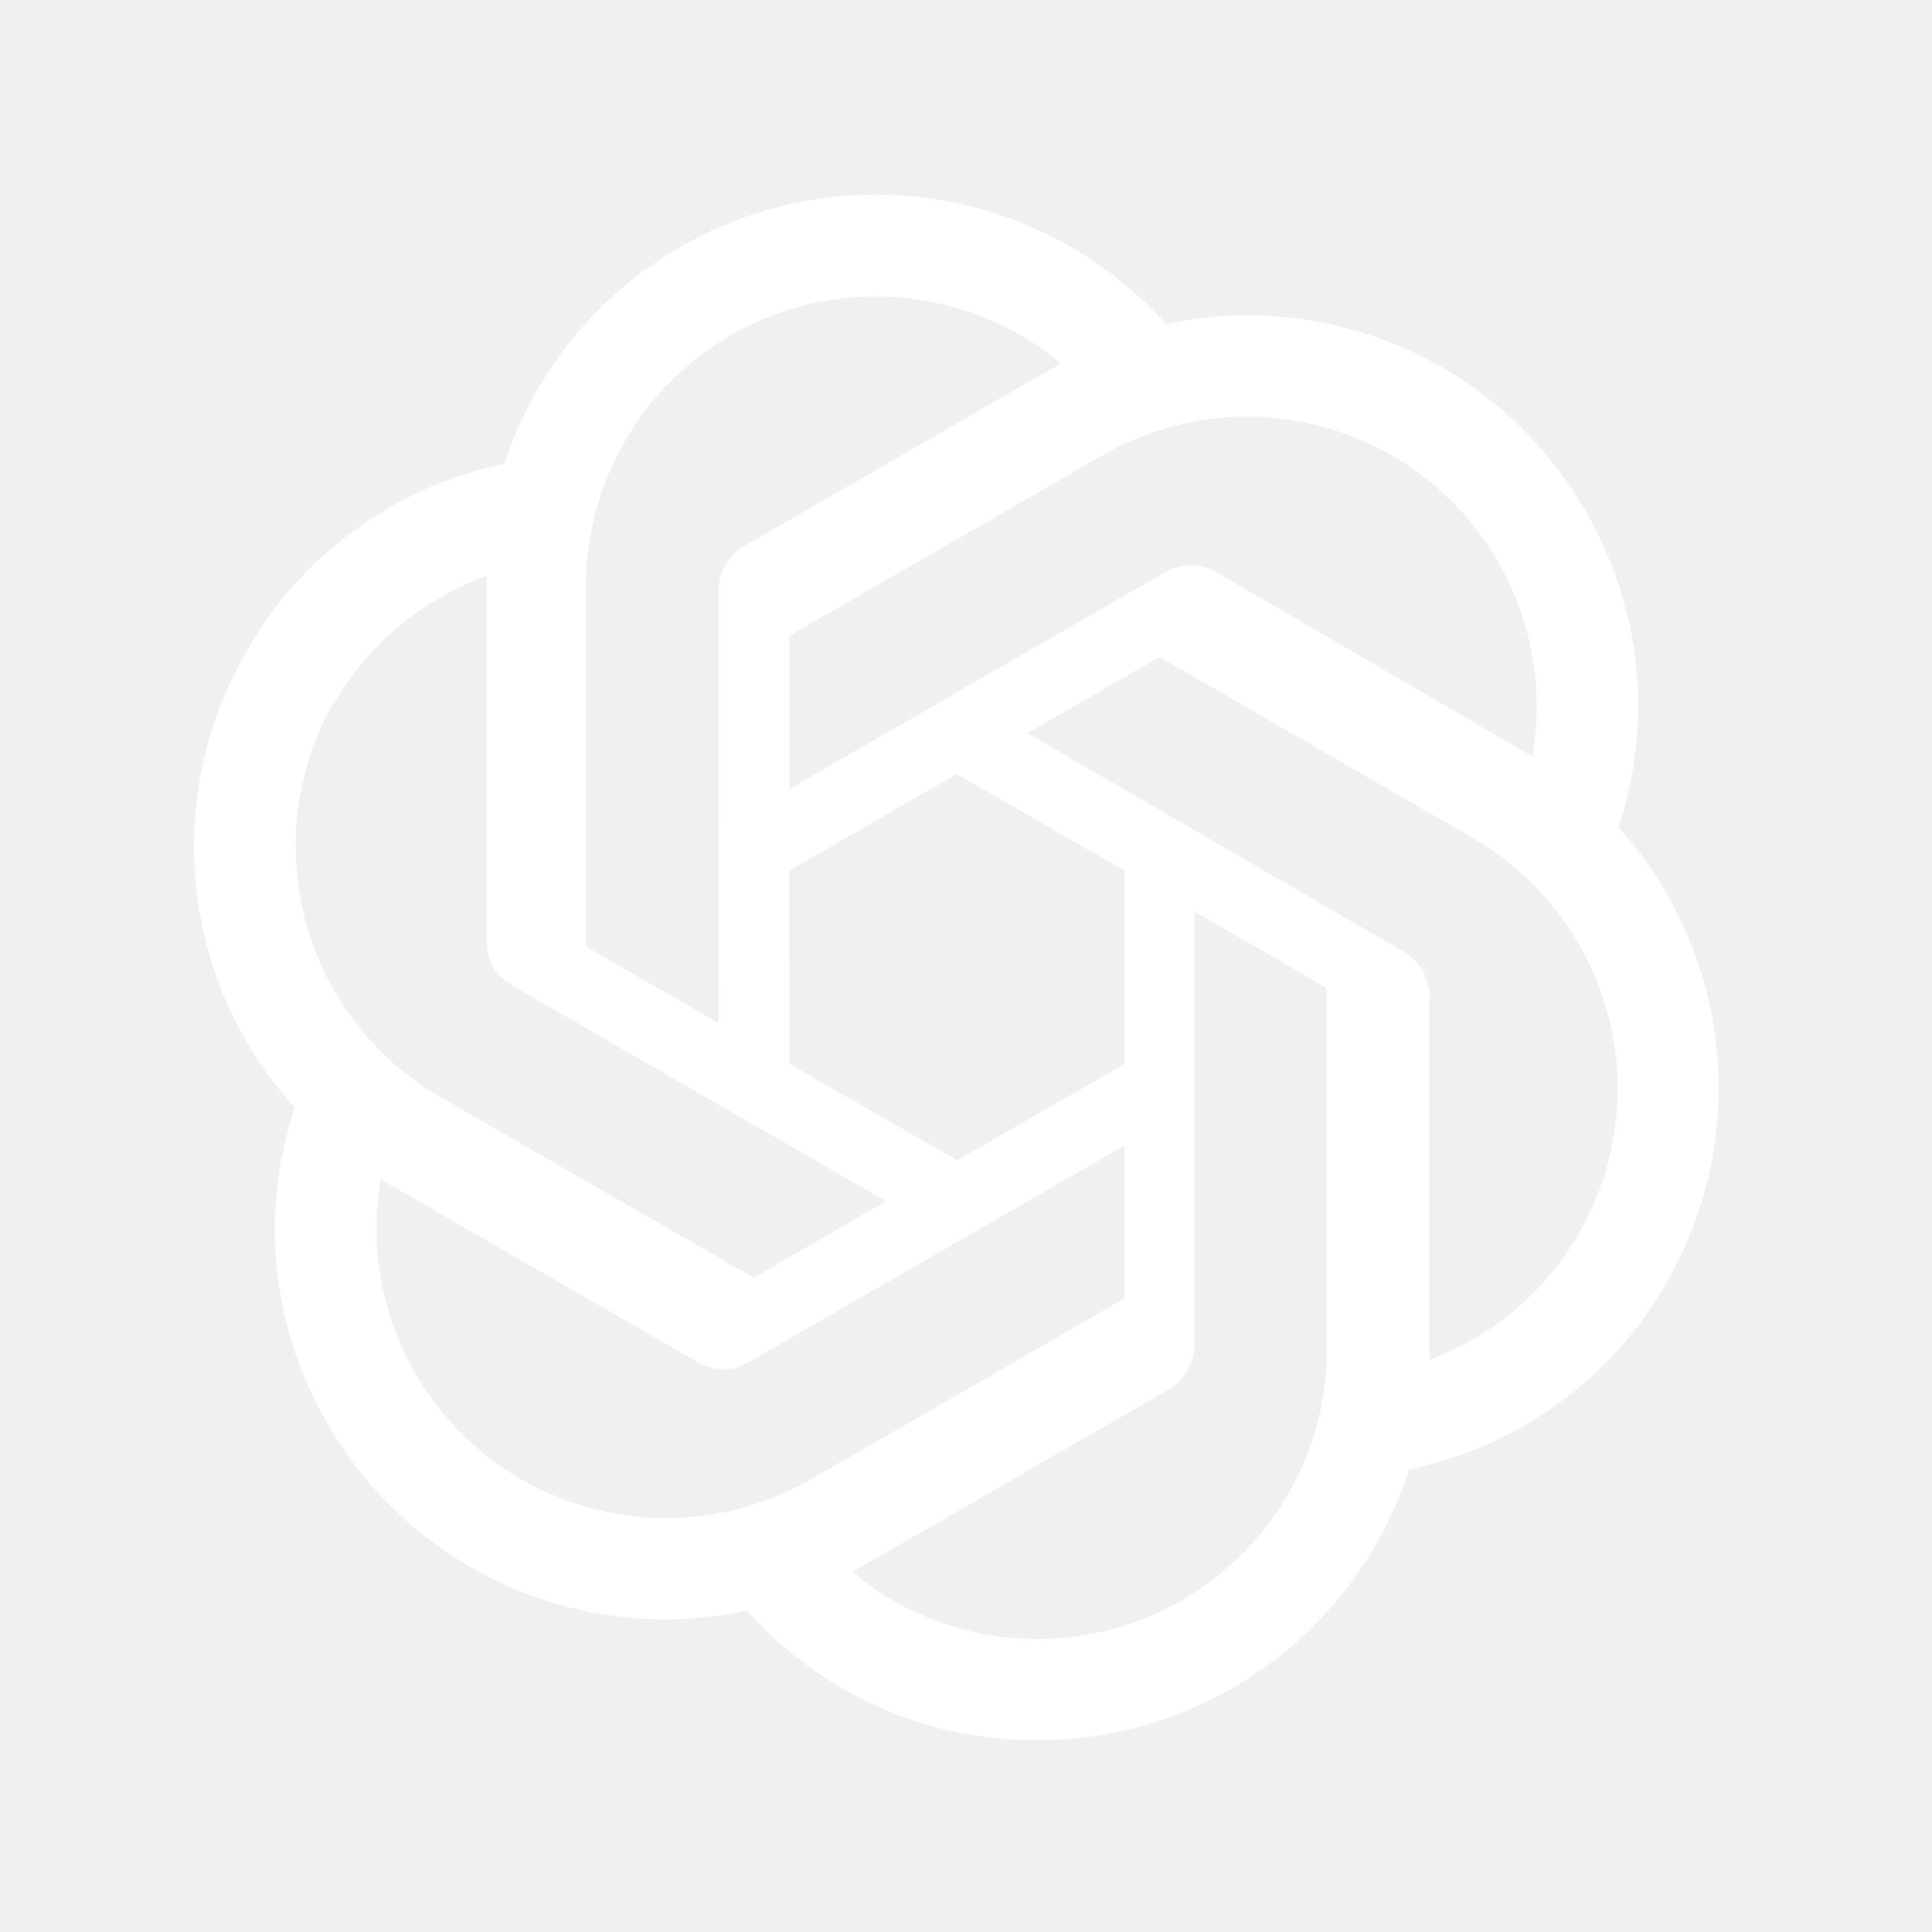
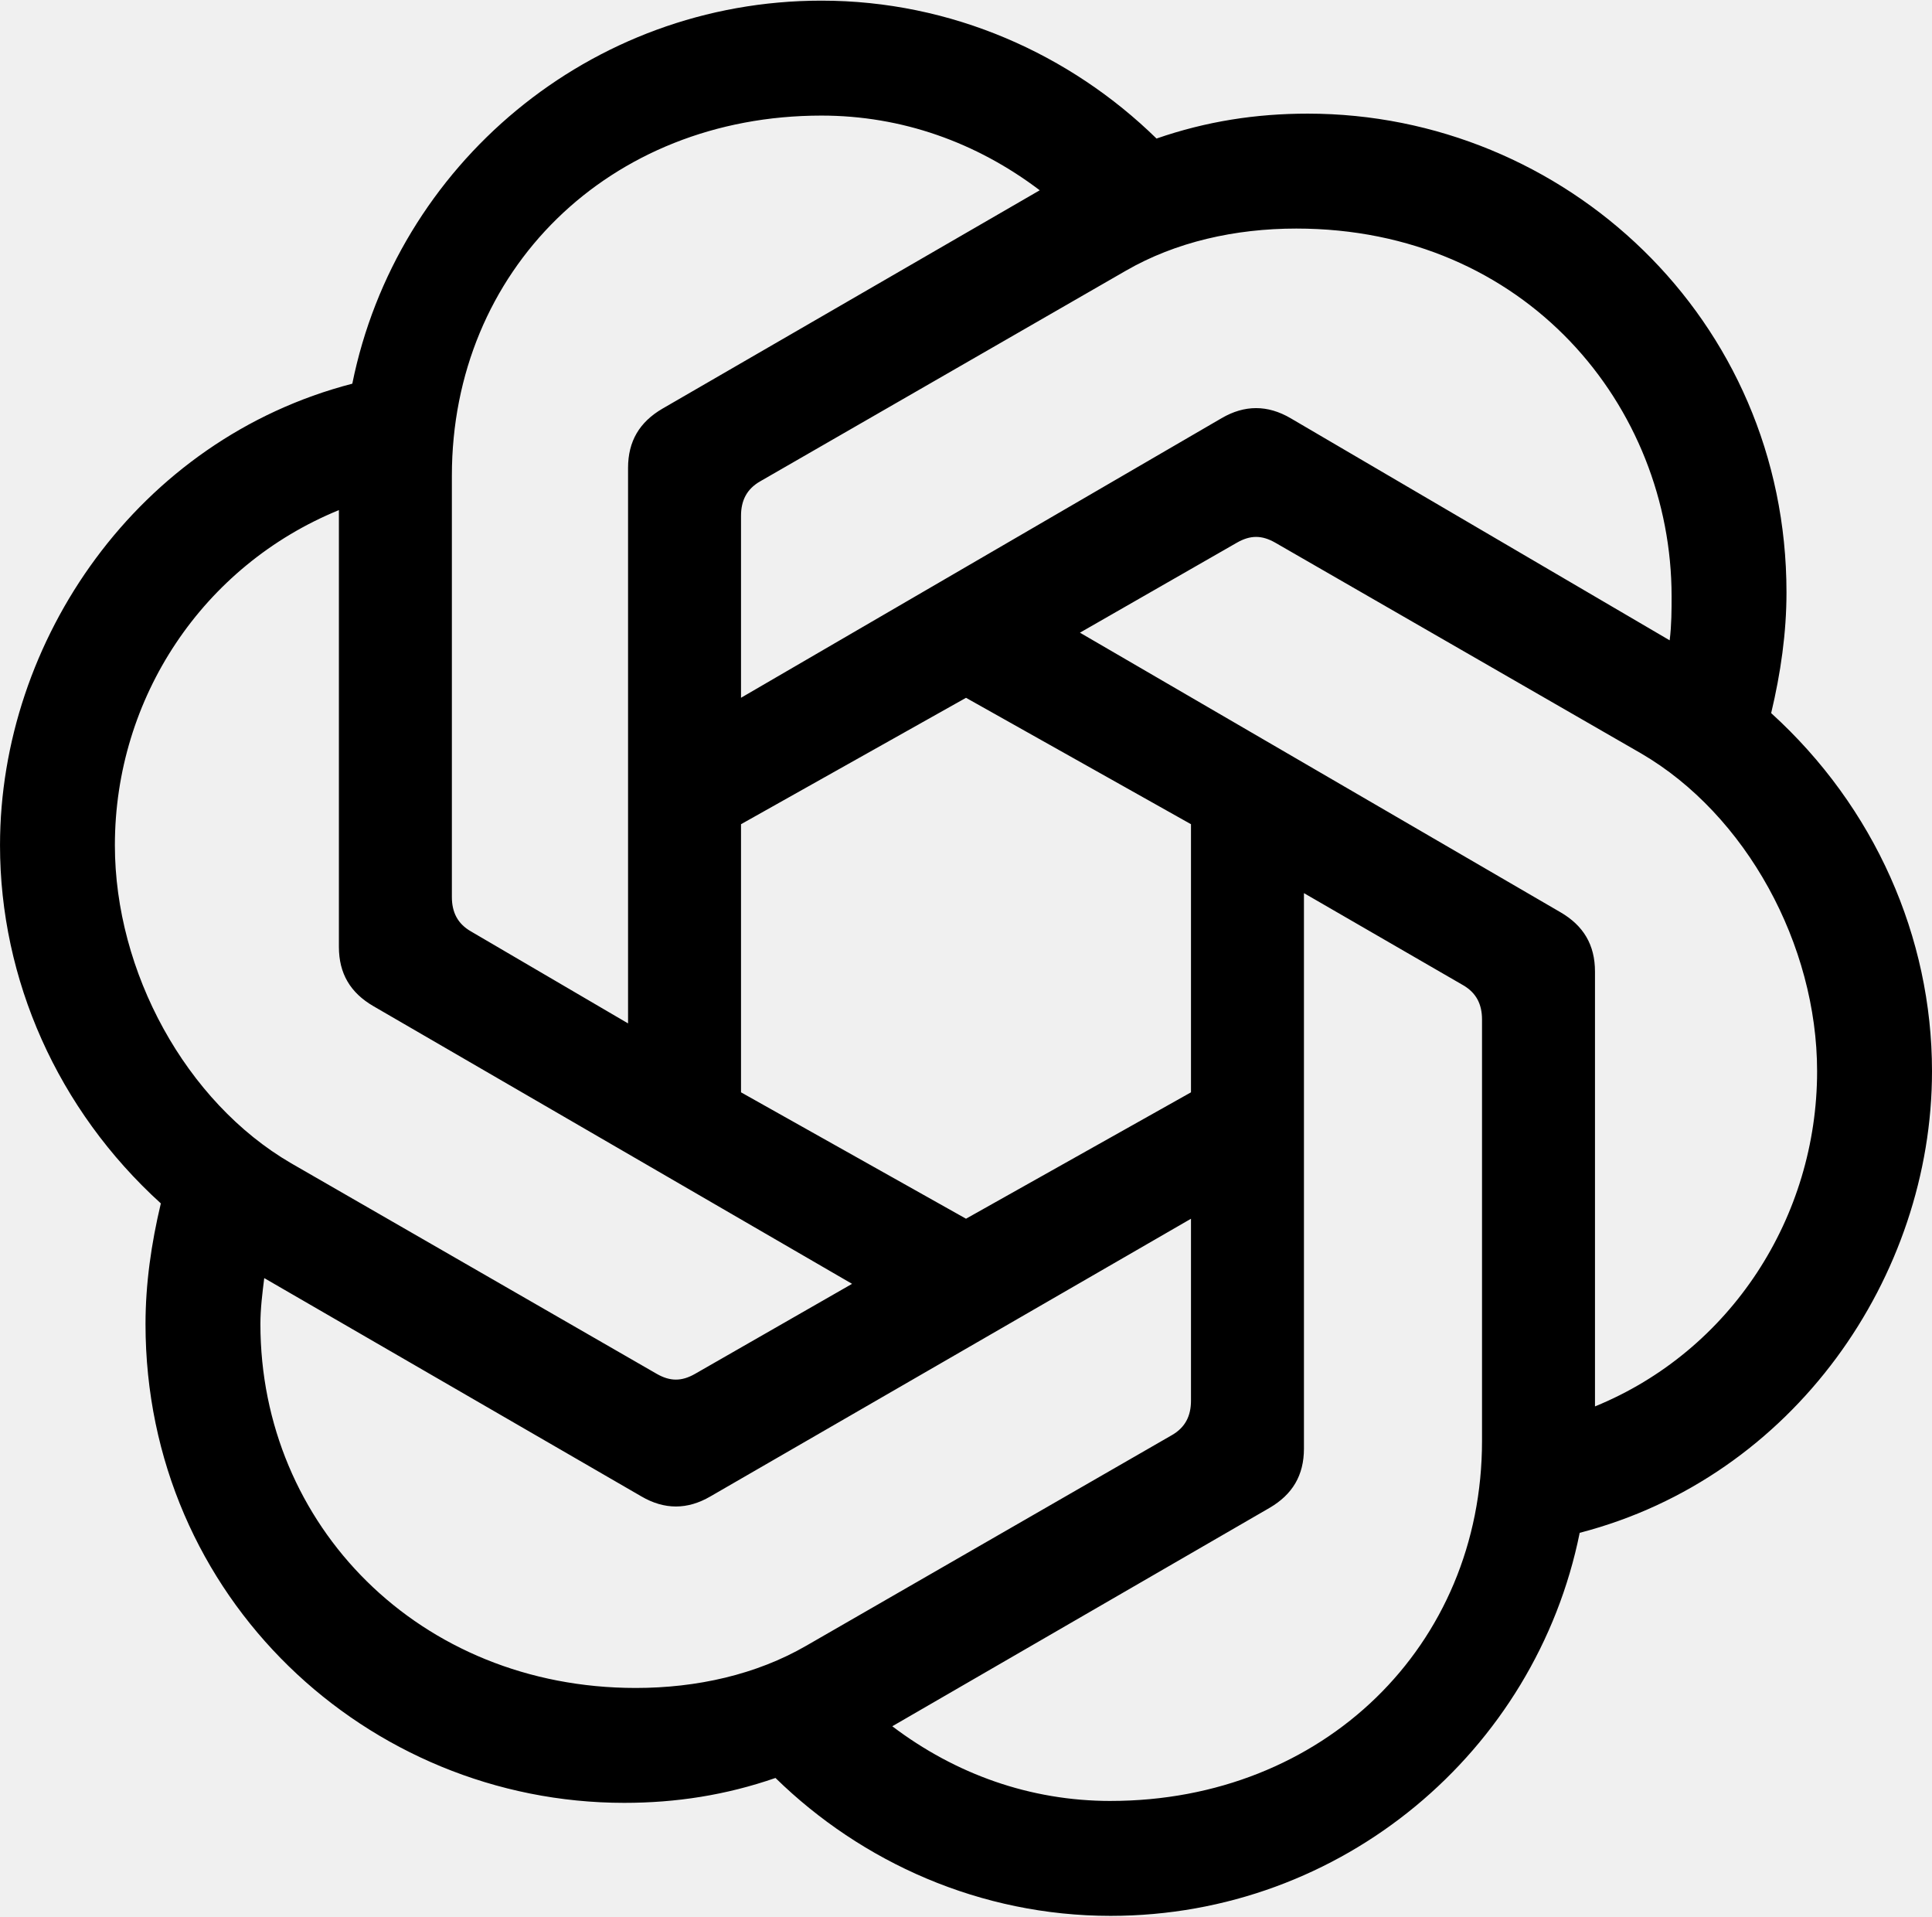
- <svg xmlns="http://www.w3.org/2000/svg" width="100" height="100" viewBox="0 0 100 100" fill="none">
-   <path d="M83.773 42.809C84.668 40.115 84.977 37.261 84.681 34.438C84.384 31.616 83.489 28.889 82.054 26.439C77.691 18.844 68.92 14.937 60.355 16.773C57.983 14.134 54.959 12.167 51.586 11.067C48.214 9.968 44.611 9.775 41.14 10.508C37.669 11.242 34.453 12.876 31.813 15.245C29.174 17.616 27.204 20.638 26.102 24.01C23.321 24.581 20.694 25.738 18.396 27.405C16.098 29.072 14.182 31.21 12.777 33.677C8.365 41.261 9.367 50.827 15.253 57.333C14.355 60.025 14.042 62.878 14.336 65.701C14.63 68.524 15.523 71.252 16.956 73.702C21.325 81.3 30.101 85.207 38.671 83.369C40.555 85.49 42.871 87.186 45.462 88.342C48.054 89.498 50.862 90.087 53.7 90.071C62.479 90.079 70.257 84.411 72.939 76.052C75.72 75.48 78.347 74.323 80.645 72.656C82.943 70.989 84.859 68.851 86.265 66.385C90.623 58.815 89.617 49.3 83.773 42.809ZM53.7 84.836C50.196 84.841 46.801 83.613 44.112 81.366L44.585 81.098L60.512 71.904C60.909 71.672 61.238 71.34 61.467 70.942C61.697 70.544 61.819 70.093 61.822 69.633V47.177L68.555 51.072C68.623 51.106 68.669 51.171 68.681 51.246V69.854C68.664 78.121 61.967 84.818 53.7 84.836ZM21.498 71.084C19.74 68.05 19.109 64.493 19.716 61.039L20.189 61.322L36.132 70.516C36.527 70.748 36.976 70.87 37.433 70.87C37.891 70.87 38.34 70.748 38.734 70.516L58.21 59.288V67.063C58.208 67.103 58.197 67.142 58.178 67.178C58.159 67.213 58.132 67.244 58.1 67.268L41.967 76.572C34.798 80.702 25.639 78.246 21.498 71.084ZM17.303 36.39C19.072 33.336 21.866 31.006 25.188 29.814V48.738C25.182 49.195 25.299 49.645 25.526 50.042C25.753 50.439 26.083 50.767 26.481 50.993L45.862 62.174L39.128 66.069C39.092 66.088 39.051 66.098 39.01 66.098C38.969 66.098 38.928 66.088 38.892 66.069L22.791 56.781C15.636 52.634 13.182 43.482 17.303 36.311V36.39ZM72.624 49.243L53.179 37.951L59.898 34.072C59.934 34.052 59.975 34.042 60.016 34.042C60.057 34.042 60.098 34.052 60.134 34.072L76.236 43.376C78.697 44.797 80.704 46.888 82.022 49.407C83.34 51.925 83.914 54.766 83.677 57.599C83.441 60.431 82.404 63.138 80.687 65.403C78.97 67.668 76.644 69.397 73.98 70.39V51.466C73.966 51.01 73.834 50.565 73.596 50.175C73.358 49.785 73.023 49.464 72.624 49.243ZM79.326 39.166L78.853 38.882L62.941 29.609C62.544 29.376 62.092 29.253 61.632 29.253C61.172 29.253 60.72 29.376 60.323 29.609L40.863 40.837V33.063C40.859 33.023 40.865 32.983 40.882 32.947C40.899 32.911 40.925 32.88 40.958 32.858L57.059 23.569C59.526 22.148 62.348 21.458 65.193 21.581C68.038 21.704 70.79 22.635 73.125 24.264C75.461 25.894 77.284 28.154 78.382 30.782C79.481 33.41 79.808 36.296 79.326 39.102V39.166H79.326ZM37.189 52.948L30.455 49.069C30.421 49.049 30.392 49.021 30.371 48.988C30.349 48.956 30.334 48.919 30.329 48.88V30.319C30.332 27.471 31.147 24.684 32.676 22.282C34.206 19.881 36.387 17.964 38.966 16.756C41.545 15.549 44.414 15.101 47.238 15.464C50.062 15.827 52.725 16.986 54.914 18.807L54.441 19.075L38.513 28.269C38.117 28.501 37.788 28.833 37.558 29.231C37.329 29.629 37.207 30.08 37.205 30.54L37.189 52.949V52.948ZM40.847 45.063L49.521 40.064L58.21 45.063V55.062L49.552 60.061L40.863 55.062L40.847 45.063Z" fill="white" />
+ <svg xmlns="http://www.w3.org/2000/svg" width="121" height="120" viewBox="29.487 29.964 121.035 119.954">
+   <path fill="black" d="M75.91 73.628V62.232c0-.96.36-1.68 1.199-2.16l22.912-13.194c3.119-1.8 6.838-2.639 10.676-2.639 14.394 0 23.511 11.157 23.511 23.032 0 .839 0 1.799-.12 2.758l-23.752-13.914c-1.439-.84-2.879-.84-4.318 0L75.91 73.627Zm53.499 44.383v-27.23c0-1.68-.72-2.88-2.159-3.719L97.142 69.55l9.836-5.638c.839-.48 1.559-.48 2.399 0l22.912 13.195c6.598 3.839 11.035 11.995 11.035 19.912 0 9.116-5.397 17.513-13.915 20.992v.001Zm-60.577-23.99-9.836-5.758c-.84-.48-1.2-1.2-1.2-2.16v-26.39c0-12.834 9.837-22.55 23.152-22.55 5.039 0 9.716 1.679 13.676 4.678L70.993 55.516c-1.44.84-2.16 2.039-2.16 3.719v34.787-.002Zm21.173 12.234L75.91 98.339V81.546l14.095-7.917 14.094 7.917v16.793l-14.094 7.916Zm9.056 36.467c-5.038 0-9.716-1.68-13.675-4.678l23.631-13.676c1.439-.839 2.159-2.038 2.159-3.718V85.863l9.956 5.757c.84.48 1.2 1.2 1.2 2.16v26.389c0 12.835-9.957 22.552-23.27 22.552v.001Zm-28.43-26.75L47.72 102.778c-6.599-3.84-11.036-11.996-11.036-19.913 0-9.236 5.518-17.513 14.034-20.992v27.35c0 1.68.72 2.879 2.16 3.718l29.989 17.393-9.837 5.638c-.84.48-1.56.48-2.399 0Zm-1.318 19.673c-13.555 0-23.512-10.196-23.512-22.792 0-.959.12-1.919.24-2.879l23.63 13.675c1.44.84 2.88.84 4.32 0l30.108-17.392v11.395c0 .96-.361 1.68-1.2 2.16l-22.912 13.194c-3.119 1.8-6.837 2.639-10.675 2.639Zm29.748 14.274c14.515 0 26.63-10.316 29.39-23.991 13.434-3.479 22.071-16.074 22.071-28.91 0-8.396-3.598-16.553-10.076-22.43.6-2.52.96-5.039.96-7.557 0-17.153-13.915-29.99-29.989-29.99-3.239 0-6.358.48-9.477 1.56-5.398-5.278-12.835-8.637-20.992-8.637-14.515 0-26.63 10.316-29.39 23.991-13.434 3.48-22.07 16.074-22.07 28.91 0 8.396 3.598 16.553 10.075 22.431-.6 2.519-.96 5.038-.96 7.556 0 17.154 13.915 29.989 29.99 29.989 3.238 0 6.357-.479 9.476-1.559 5.397 5.278 12.835 8.637 20.992 8.637Z" />
</svg>
